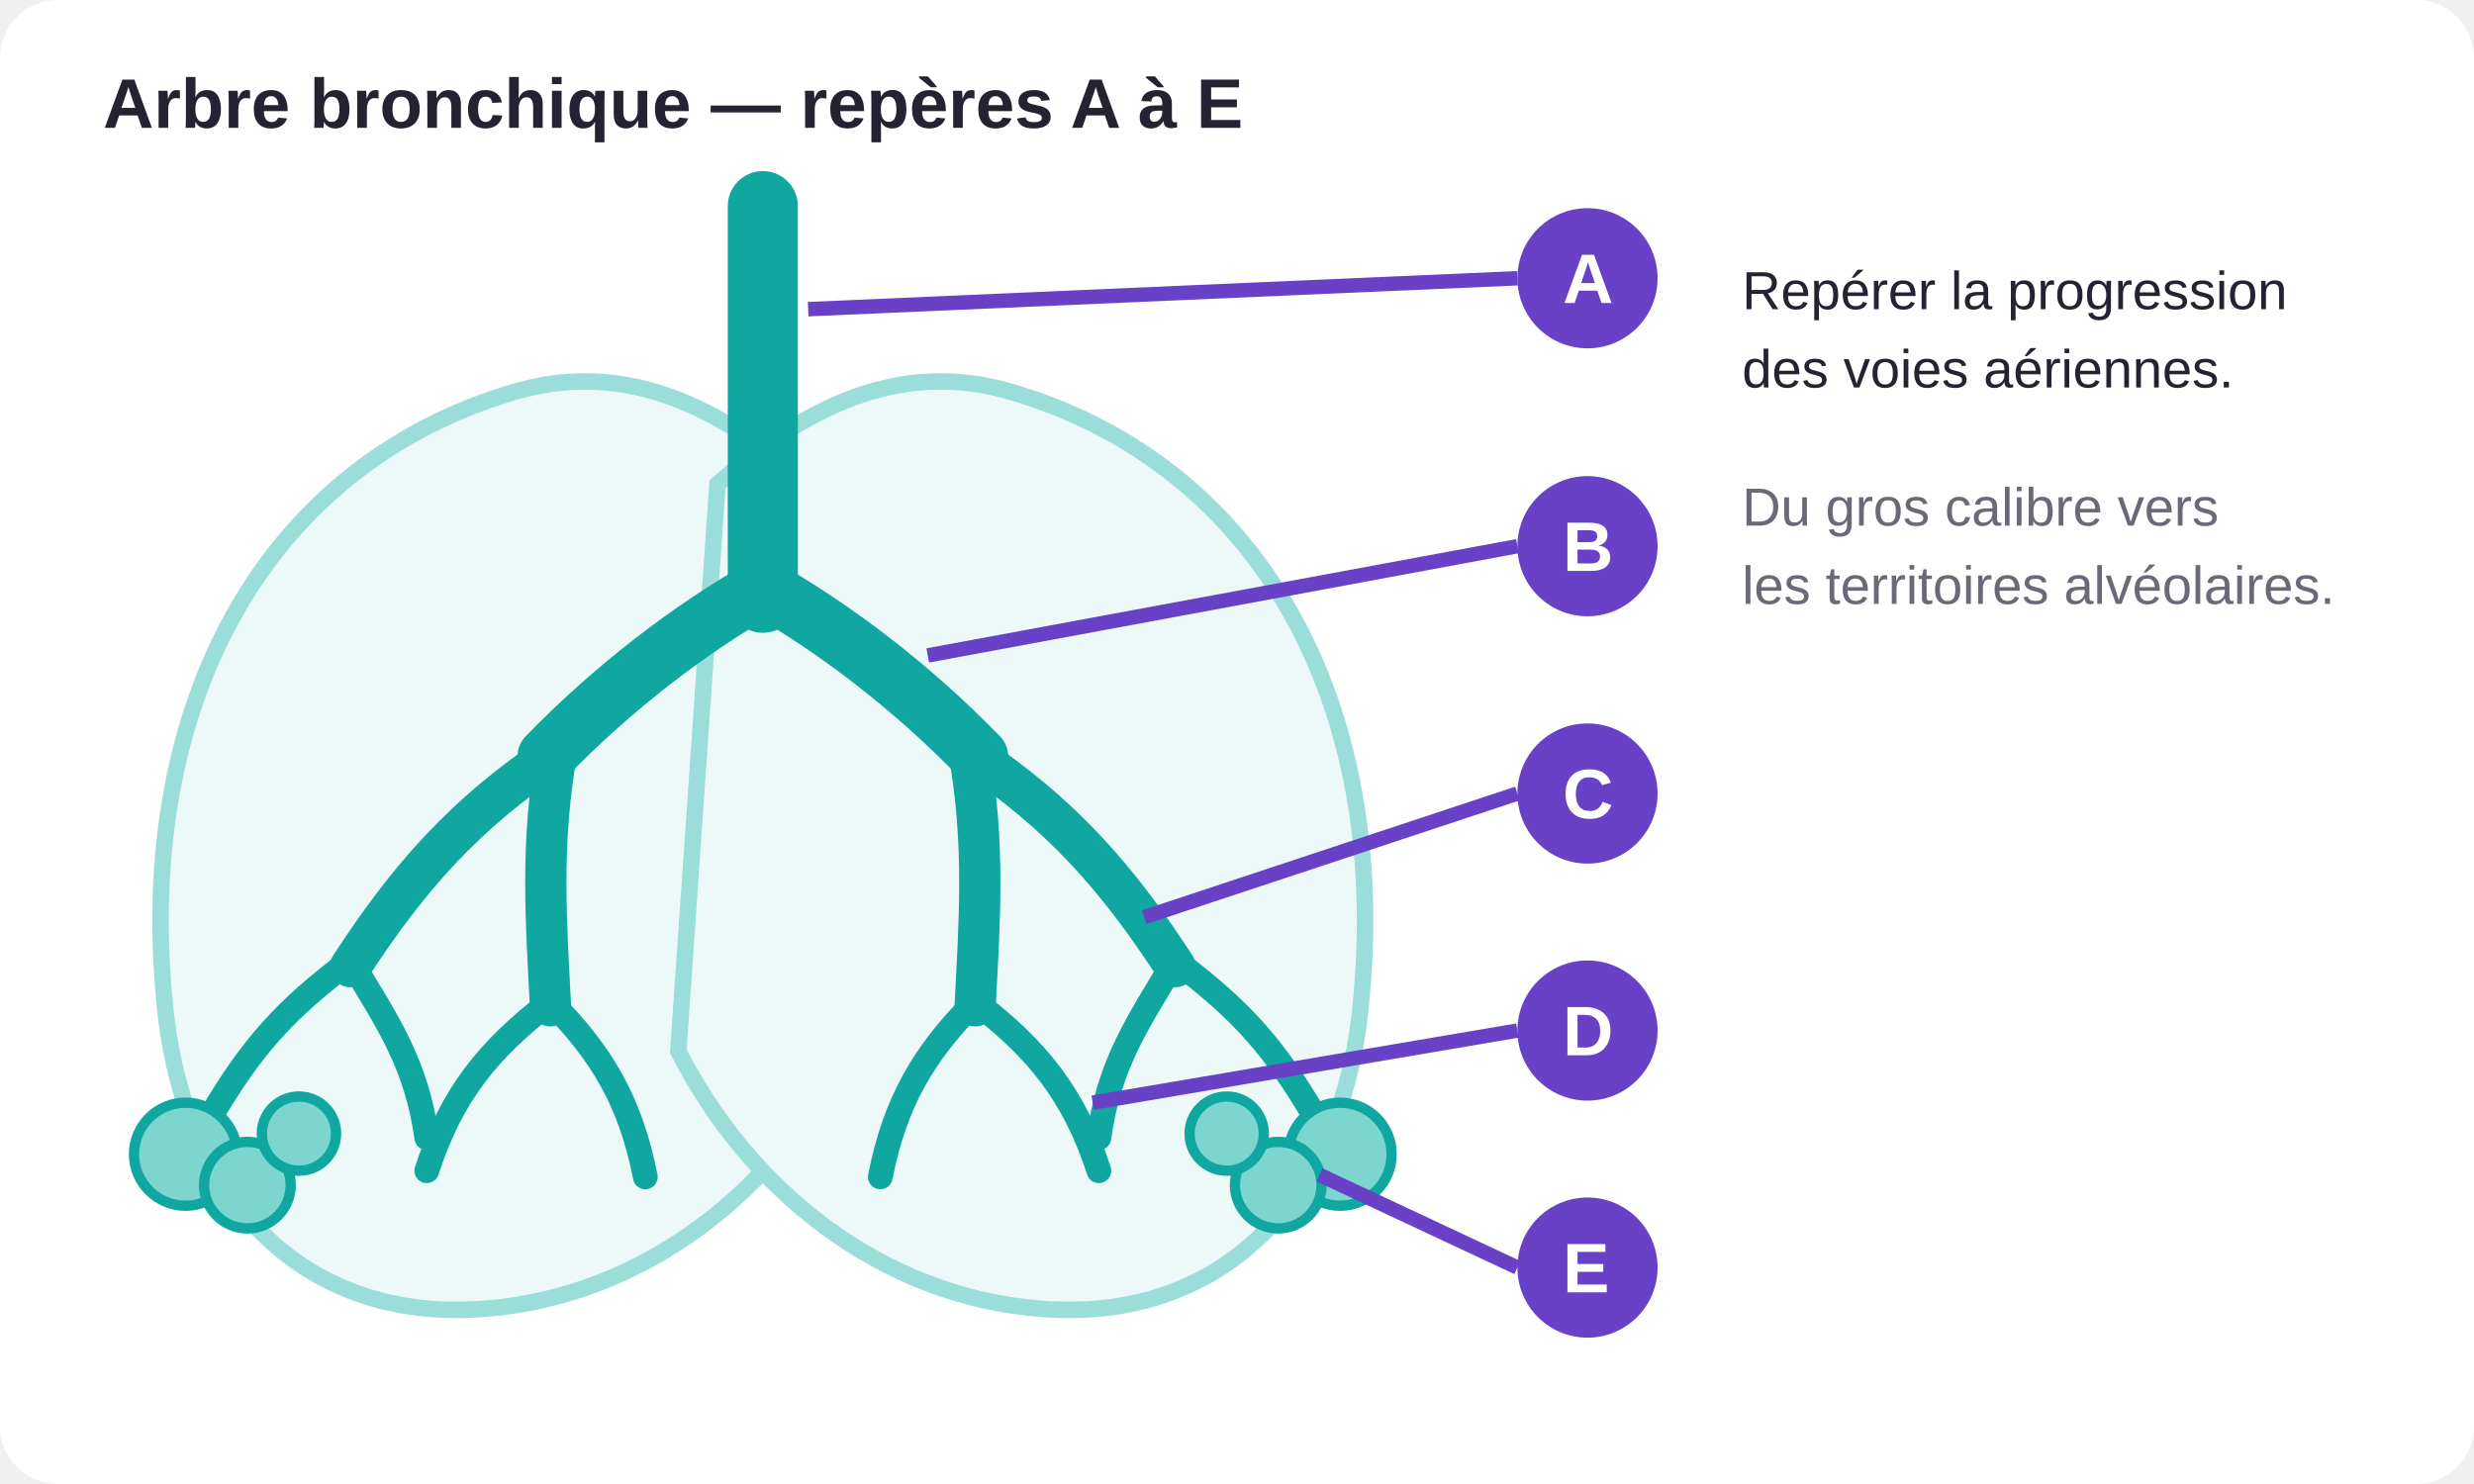
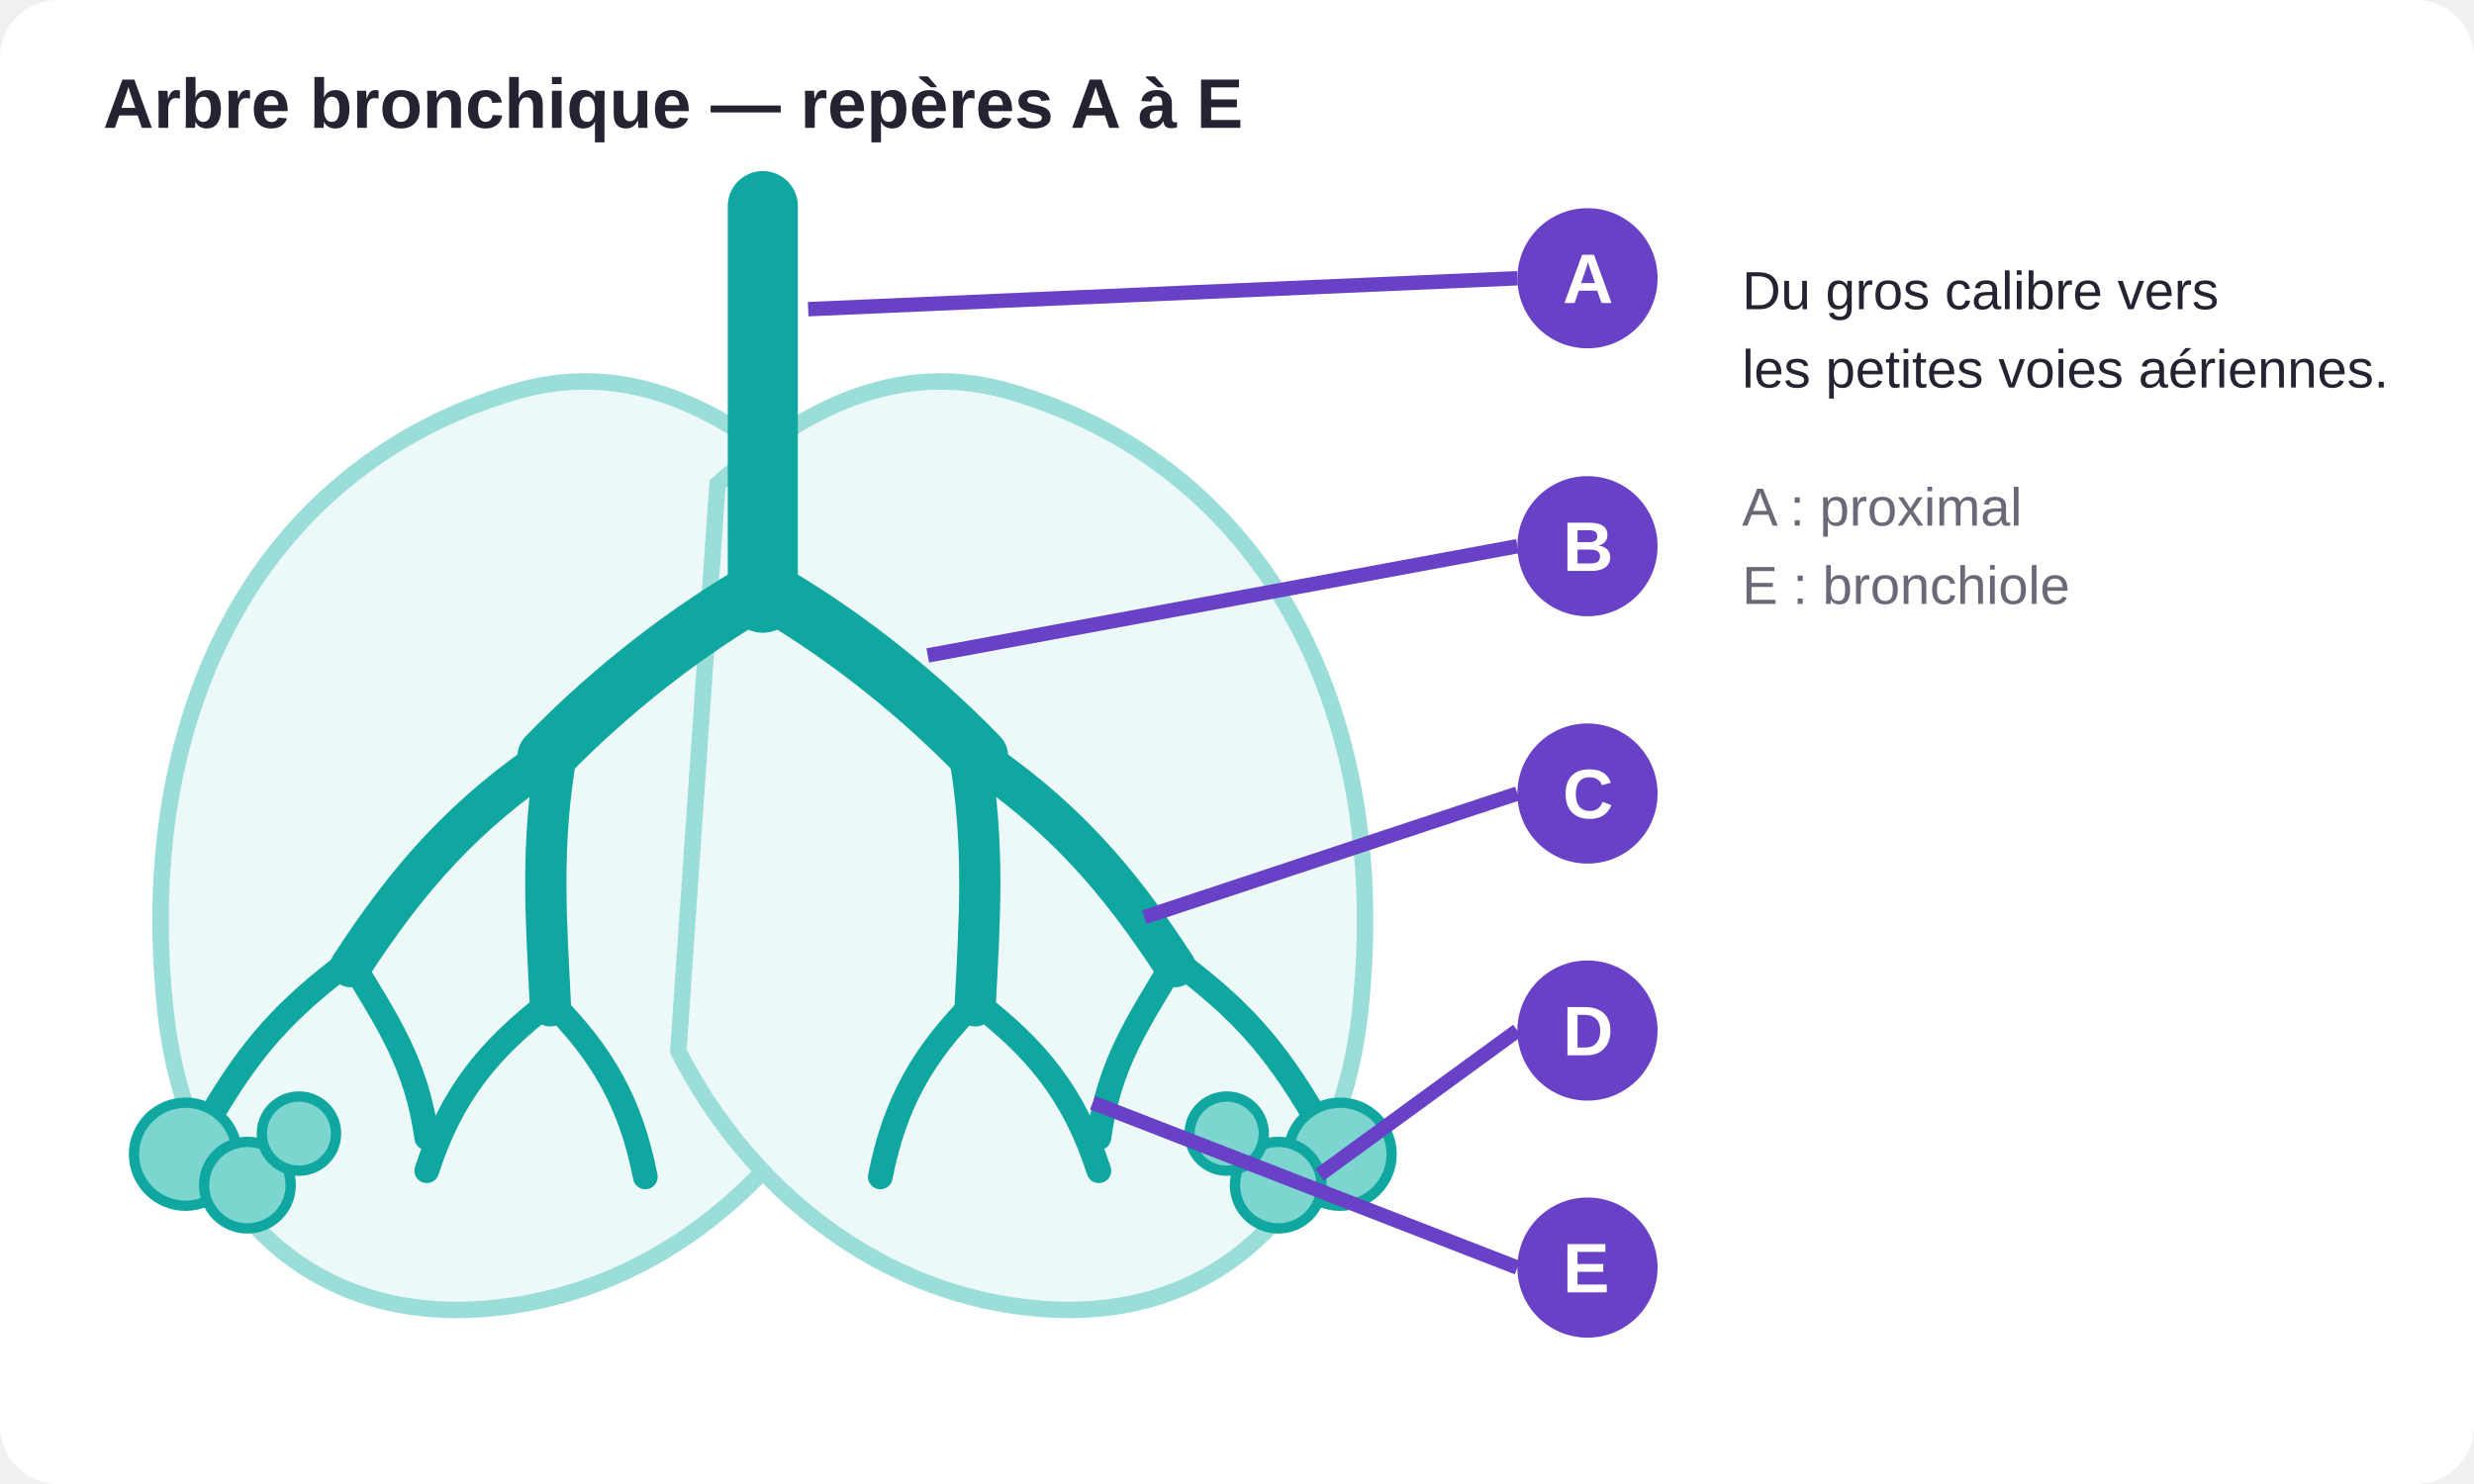
<svg xmlns="http://www.w3.org/2000/svg" viewBox="0 0 1200 720" role="img" aria-label="Schéma simplifié de l’arbre bronchique avec repères A à E">
  <defs>
    <style>.t{font-family:Arial,sans-serif;fill:#242332}.lab{fill:#6941c6}.L{font-size:34px;font-weight:700}.tube{stroke:#0fa7a0;fill:none;stroke-linecap:round;stroke-linejoin:round}.lung{fill:#edf9f8;stroke:#9bded9;stroke-width:8}</style>
  </defs>
  <rect width="1200" height="720" rx="28" fill="#fff" />
  <text x="50" y="62" class="t L">Arbre bronchique — repères A à E</text>
  <path class="lung" d="M250 190c-120 35-185 150-170 298 9 92 66 154 155 147 78-6 142-58 176-125l-19-275c-48-43-94-59-142-45z" />
  <path class="lung" d="M490 190c120 35 185 150 170 298-9 92-66 154-155 147-78-6-142-58-176-125l19-275c48-43 94-59 142-45z" />
  <path class="tube" stroke-width="34" d="M370 100v190" />
  <path class="tube" stroke-width="28" d="M370 285c-35 20-72 48-105 82M370 285c35 20 72 48 105 82" />
  <path class="tube" stroke-width="20" d="M270 365c-45 30-72 61-100 104M270 365c-8 45-5 83-3 123M470 365c45 30 72 61 100 104M470 365c8 45 5 83 3 123" />
  <path class="tube" stroke-width="12" d="M170 466c-32 24-48 42-68 76M170 466c18 30 32 50 37 86M267 486c-30 23-48 45-60 82M267 486c25 25 39 49 46 85M570 466c32 24 48 42 68 76M570 466c-18 30-32 50-37 86M473 486c30 23 48 45 60 82M473 486c-25 25-39 49-46 85" />
  <g fill="#7cd6cf" stroke="#0fa7a0" stroke-width="5">
    <circle cx="90" cy="560" r="25" />
    <circle cx="120" cy="575" r="21" />
    <circle cx="145" cy="550" r="18" />
    <circle cx="650" cy="560" r="25" />
    <circle cx="620" cy="575" r="21" />
    <circle cx="595" cy="550" r="18" />
  </g>
  <g class="t L">
    <circle class="lab" cx="770" cy="135" r="34" />
    <text fill="#fff" x="758" y="147">A</text>
    <line x1="736" y1="135" x2="392" y2="150" stroke="#6941c6" stroke-width="7" />
    <circle class="lab" cx="770" cy="265" r="34" />
    <text fill="#fff" x="758" y="277">B</text>
    <line x1="736" y1="265" x2="450" y2="318" stroke="#6941c6" stroke-width="7" />
    <circle class="lab" cx="770" cy="385" r="34" />
    <text fill="#fff" x="758" y="397">C</text>
    <line x1="736" y1="385" x2="555" y2="445" stroke="#6941c6" stroke-width="7" />
    <circle class="lab" cx="770" cy="500" r="34" />
    <text fill="#fff" x="758" y="512">D</text>
-     <line x1="736" y1="500" x2="530" y2="535" stroke="#6941c6" stroke-width="7" />
+     <line x1="736" y1="500" x2="640" y2="570" stroke="#6941c6" stroke-width="7" />
    <circle class="lab" cx="770" cy="615" r="34" />
    <text fill="#fff" x="758" y="627">E</text>
-     <line x1="736" y1="615" x2="640" y2="570" stroke="#6941c6" stroke-width="7" />
+     <line x1="736" y1="615" x2="530" y2="535" stroke="#6941c6" stroke-width="7" />
  </g>
  <g class="t" font-size="26">
-     <text x="845" y="150">Repérer la progression</text>
-     <text x="845" y="188">des voies aériennes.</text>
-     <text x="845" y="255" fill="#6c6878">Du gros calibre vers</text>
-     <text x="845" y="293" fill="#6c6878">les territoires alvéolaires.</text>
+     <text x="845" y="150">Du gros calibre vers</text>
+     <text x="845" y="188">les petites voies aériennes.</text>
+     <text x="845" y="255" fill="#6c6878">A : proximal</text>
+     <text x="845" y="293" fill="#6c6878">E : bronchiole</text>
  </g>
</svg>
